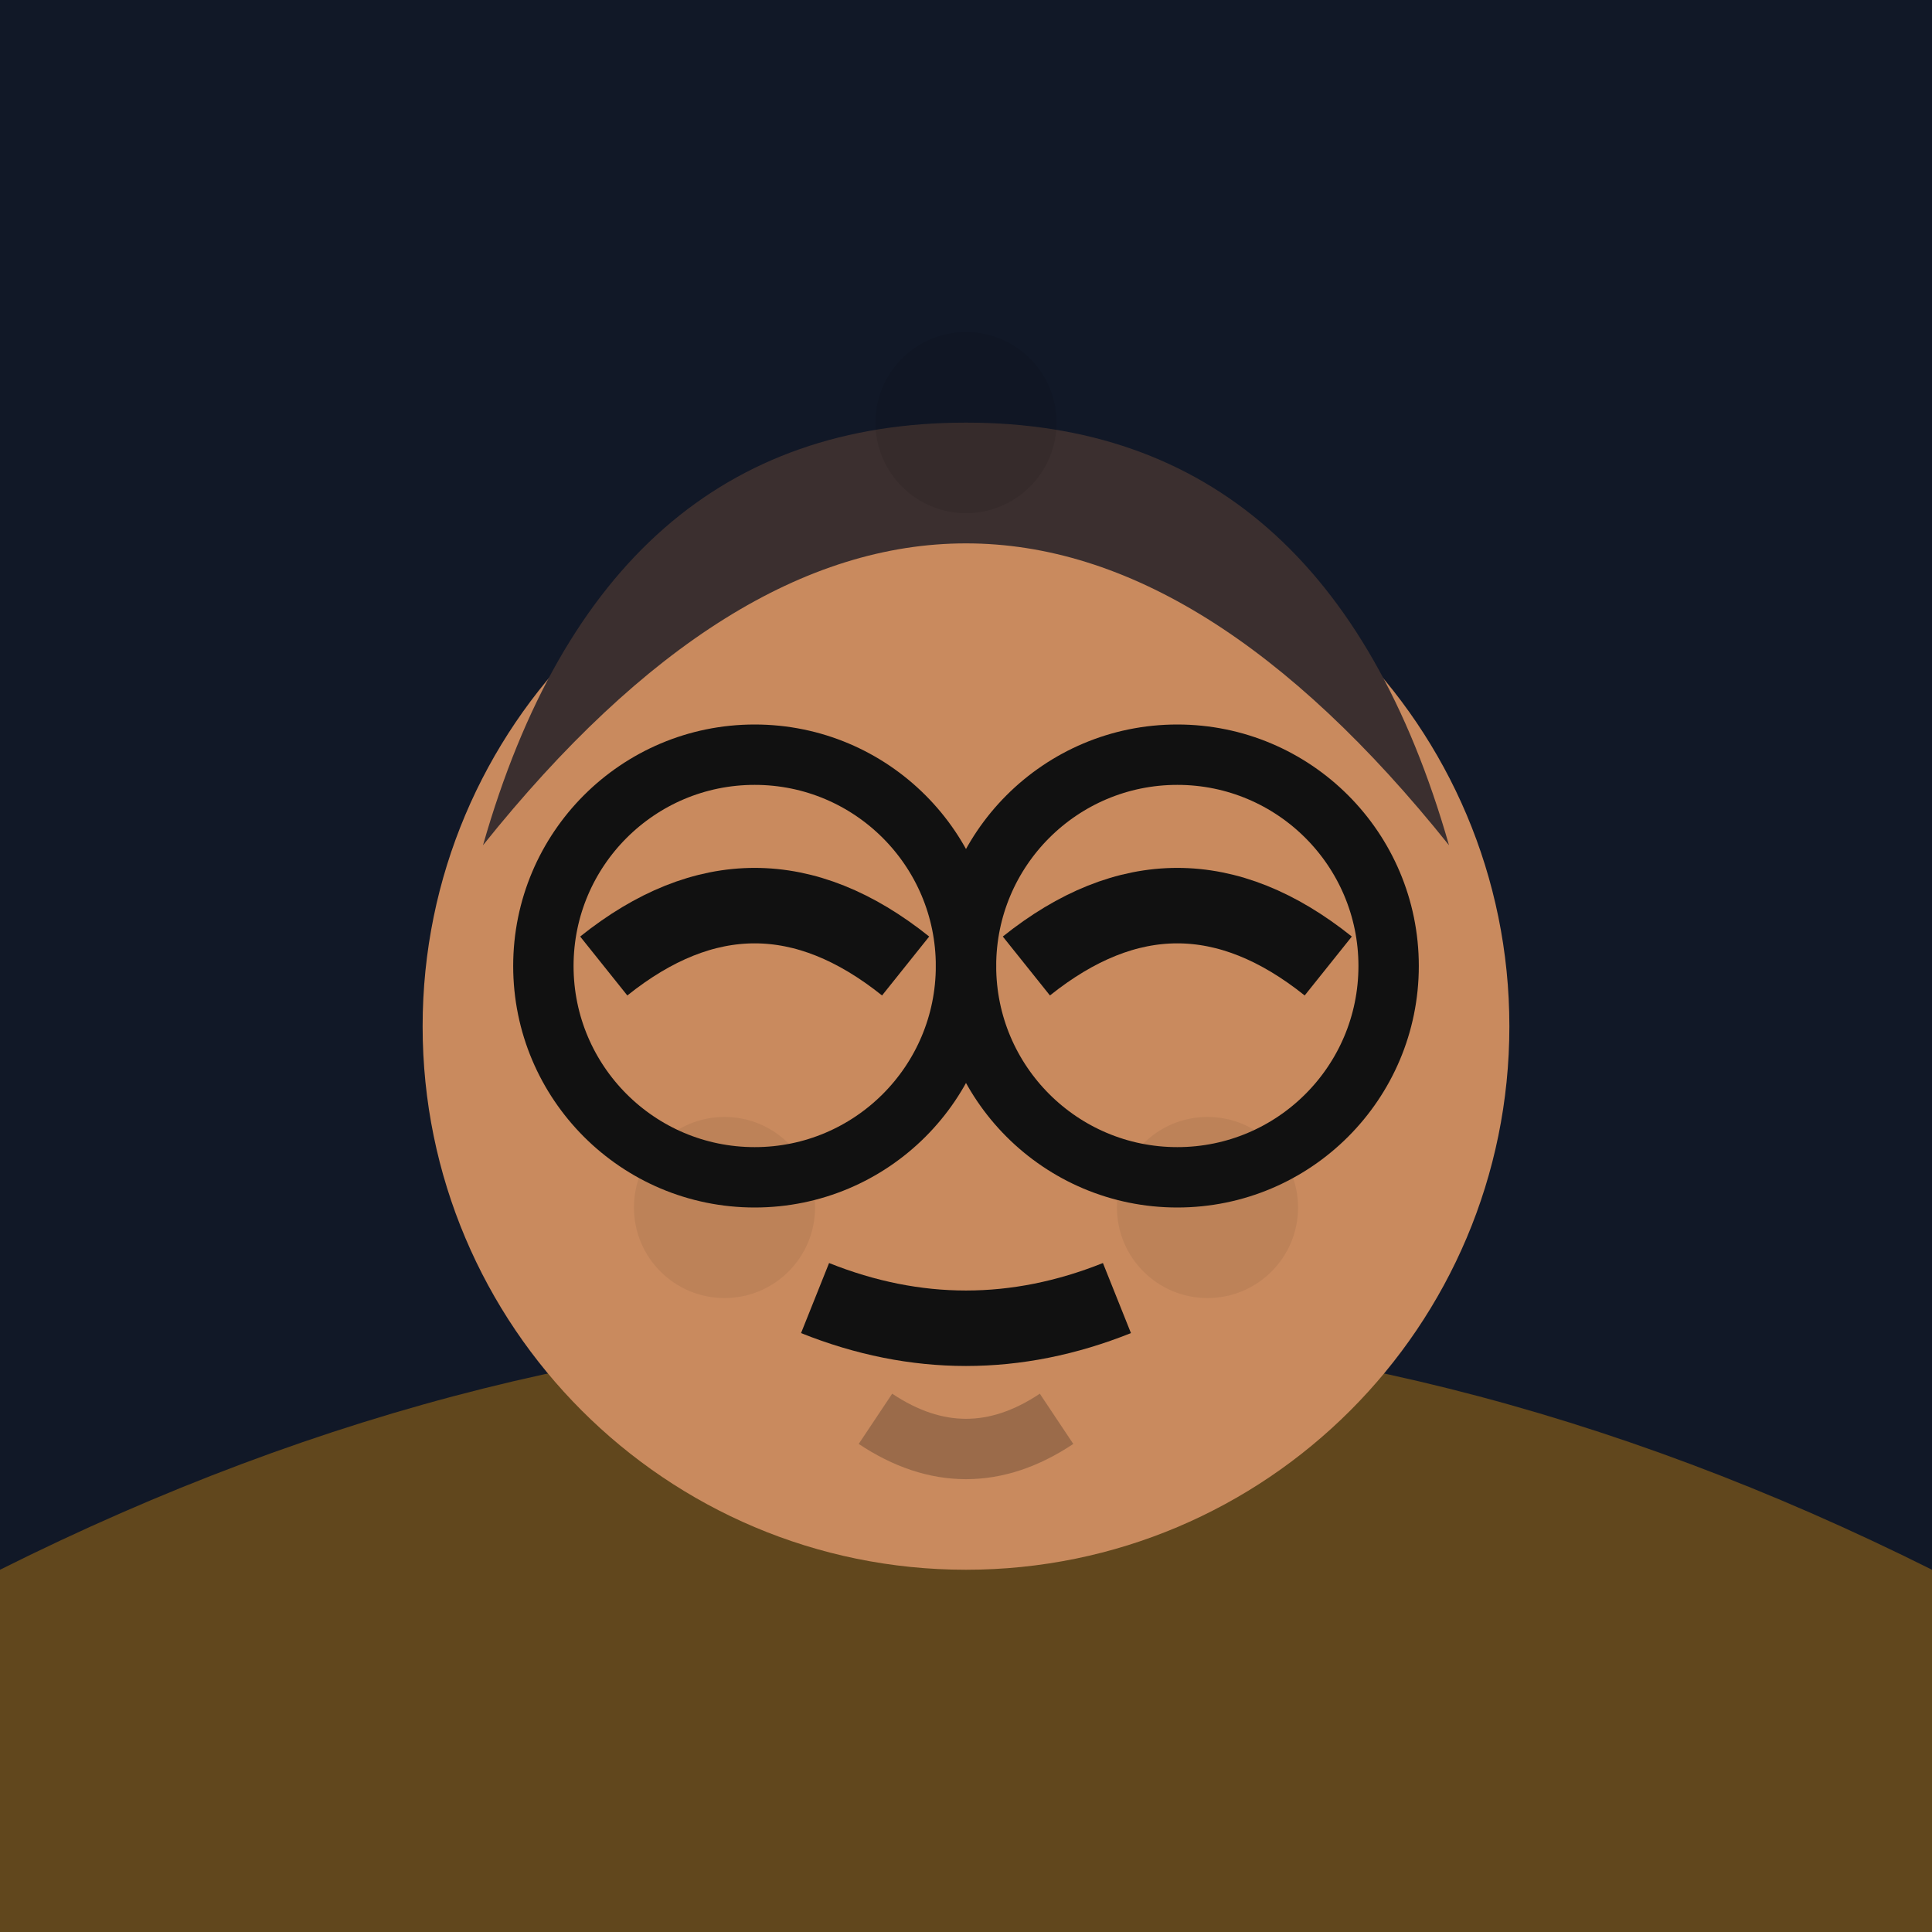
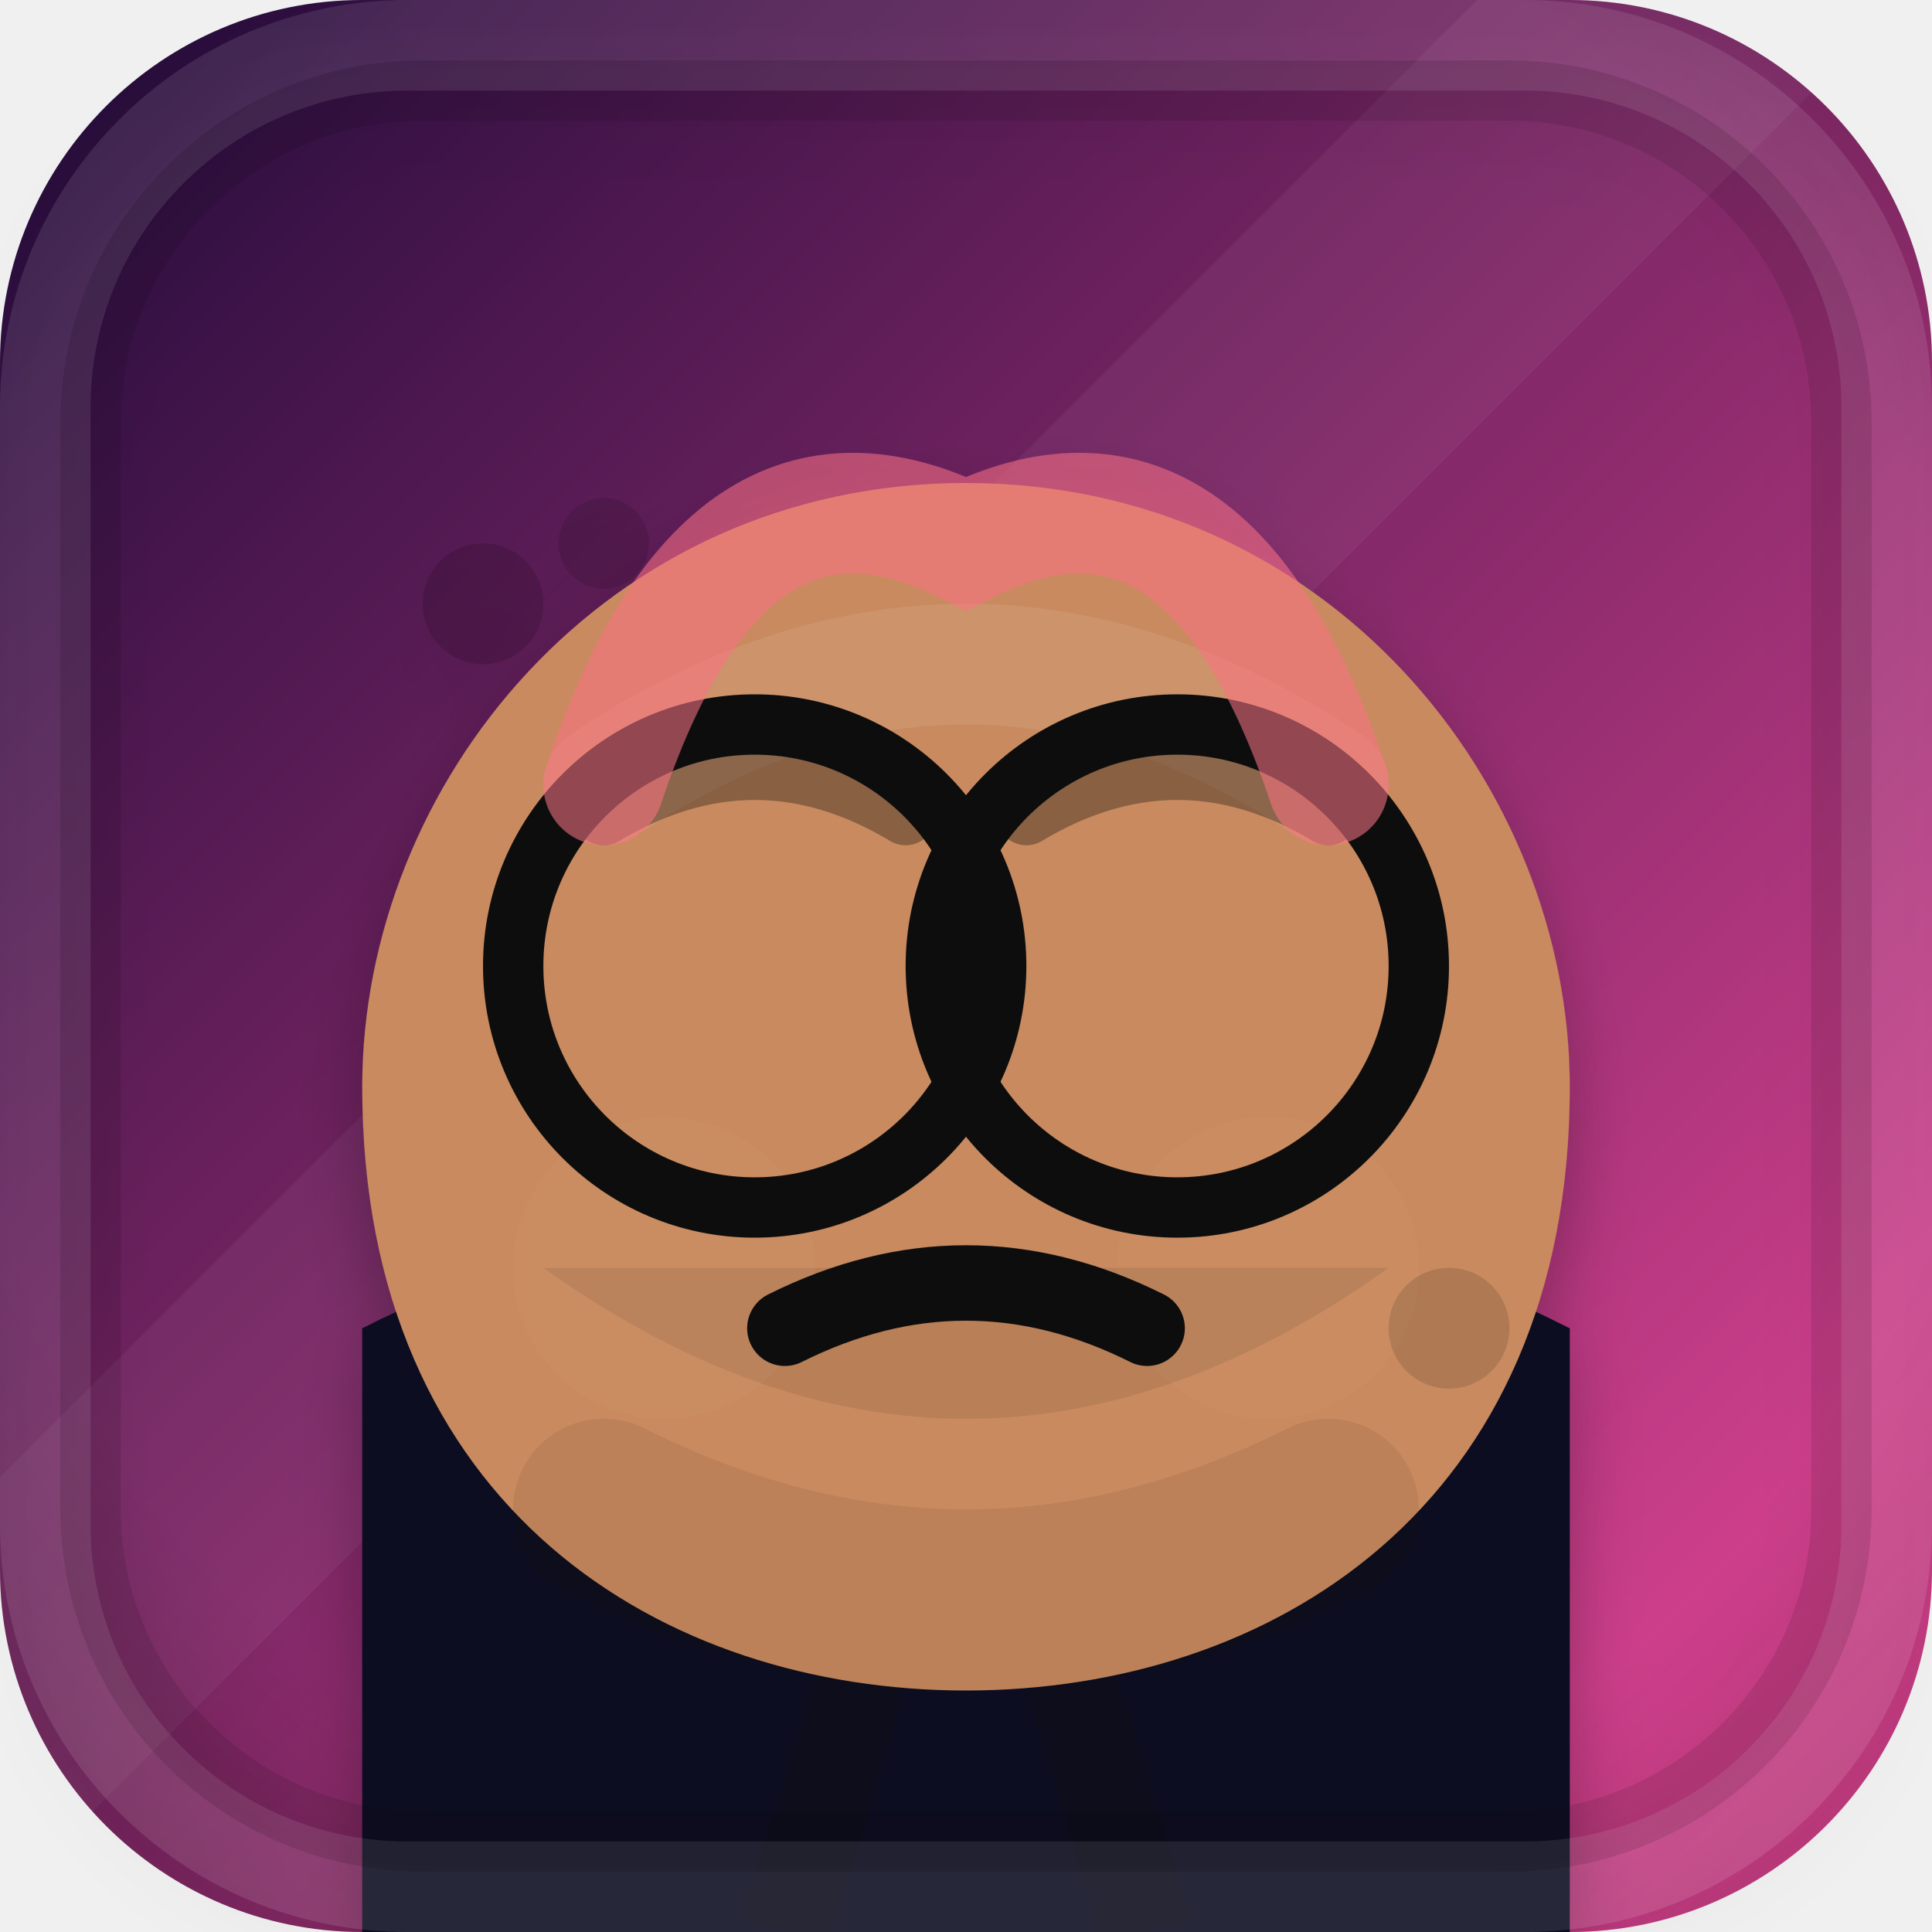
<svg xmlns="http://www.w3.org/2000/svg" width="256" height="256" viewBox="0 0 64 64">
-   <g id="sigil-bg">
-     <rect x="0" y="0" width="64" height="64" fill="#111827" />
-     <path d="M0 52 Q32 36 64 52 V64 H0 Z" fill="#f59e0b" opacity="0.35" />
-   </g>
-   <g id="sigil-avatar">
-     <g id="sigil-face">
-       <circle cx="32" cy="34" r="18" fill="#c98a5e" />
-       <circle cx="24" cy="40" r="3" fill="#000" opacity="0.06" />
-       <circle cx="40" cy="40" r="3" fill="#000" opacity="0.06" />
+   <defs>
+     <linearGradient id="sigil_bg_grad" x1="0" y1="0" x2="1" y2="1">
+       <stop offset="0%" stop-color="#1f0a3a" />
+       <stop offset="100%" stop-color="#ec4899" />
+     </linearGradient>
+     <filter id="sigil_soft_shadow" x="-20%" y="-20%" width="140%" height="140%">
+       <feDropShadow dx="0" dy="1.2" stdDeviation="1.1" flood-color="#000" flood-opacity="0.28" />
+     </filter>
+     <radialGradient id="sigil_vignette" cx="50%" cy="45%" r="70%">
+       <stop offset="0%" stop-color="#000" stop-opacity="0" />
+       <stop offset="75%" stop-color="#000" stop-opacity="0" />
+       <stop offset="100%" stop-color="#000" stop-opacity="0.22" />
+     </radialGradient>
+     <clipPath id="sigil_clip">
+       <rect x="0" y="0" width="64" height="64" rx="12" />
+     </clipPath>
+     <filter id="sigil_frame_shadow" x="-20%" y="-20%" width="140%" height="140%">
+       <feDropShadow dx="0" dy="1" stdDeviation="1.2" flood-color="#000" flood-opacity="0.22" />
+     </filter>
+     <filter id="sigil_laser_glow" x="-40%" y="-40%" width="180%" height="180%">
+       <feGaussianBlur stdDeviation="0.7" />
+     </filter>
+     <filter id="sigil_tint_r">
+       <feColorMatrix type="matrix" values="1 0 0 0 0  0 0 0 0 0  0 0 0 0 0  0 0 0 1 0" />
+     </filter>
+     <filter id="sigil_tint_c">
+       <feColorMatrix type="matrix" values="0 0 0 0 0  0 1 0 0 0  0 0 1 0 0  0 0 0 1 0" />
+     </filter>
+   </defs>
+   <g id="sigil-scene" clip-path="url(#sigil_clip)">
+     <g id="sigil-bg">
+       <rect x="0" y="0" width="64" height="64" rx="12" fill="url(#sigil_bg_grad)" />
+       <path d="M-10 66 L66 -10" stroke="#fff" stroke-width="10" opacity="0.05" />
+       <rect x="0" y="0" width="64" height="64" rx="12" fill="url(#sigil_vignette)" />
    </g>
-     <g id="sigil-eyes">
-       <path d="M20 32 Q25 28 30 32" fill="none" stroke="#111" stroke-width="2.5" />
-       <path d="M34 32 Q39 28 44 32" fill="none" stroke="#111" stroke-width="2.5" />
-     </g>
-     <g id="sigil-mouth">
-       <path d="M27 43 Q32 45 37 43" fill="none" stroke="#111" stroke-width="2.5" />
-       <path d="M29 47 Q32 49 35 47" fill="none" stroke="#111" opacity="0.25" stroke-width="2" />
-     </g>
-     <g id="sigil-top">
-       <path d="M16 28 Q32 8 48 28 Q44 14 32 14 Q20 14 16 28Z" fill="#3b2f2f" />
-       <circle cx="32" cy="14" r="3" fill="#000" opacity="0.08" />
-     </g>
-     <g id="sigil-accessory">
-       <circle cx="25" cy="32" r="7" fill="none" stroke="#111" stroke-width="2" />
-       <circle cx="39" cy="32" r="7" fill="none" stroke="#111" stroke-width="2" />
-       <path d="M32 32 H32" stroke="#111" stroke-width="2" />
+     <g id="sigil-avatar" filter="url(#sigil_soft_shadow)">
+       <g id="sigil-body">
+         <path d="M12 64 V44 Q32 34 52 44 V64 Z" fill="#0b1020" />
+         <path d="M32 44 L26 64" stroke="#000" opacity="0.12" stroke-width="3" />
+         <path d="M32 44 L38 64" stroke="#000" opacity="0.12" stroke-width="3" />
+         <path d="M28 46 Q32 50 36 46" fill="#fff" opacity="0.10" />
+       </g>
+       <g id="sigil-head">
+         <path d="M32 16 C44 16 52 26 52 36 C52 50 42 56 32 56 C22 56 12 50 12 36 C12 26 20 16 32 16 Z" fill="#c98a5e" />
+         <path d="M18 42 Q32 52 46 42" fill="#000" opacity="0.08" />
+         <path d="M20 26 Q32 18 44 26" fill="none" stroke="#fff" opacity="0.08" stroke-width="4" stroke-linecap="round" />
+         <path d="M20 50 Q32 56 44 50" fill="none" stroke="#000" opacity="0.07" stroke-width="6" stroke-linecap="round" />
+         <circle cx="22" cy="42" r="5" fill="#fff" opacity="0.030" />
+         <circle cx="42" cy="42" r="5" fill="#fff" opacity="0.022" />
+       </g>
+       <g id="sigil-brows">
+         <path d="M20 27 Q25 24 30 27" fill="none" stroke="#111" stroke-width="2" stroke-linecap="round" opacity="0.35" />
+         <path d="M34 27 Q39 24 44 27" fill="none" stroke="#111" stroke-width="2" stroke-linecap="round" opacity="0.35" />
+       </g>
+       <g id="sigil-eyes">
+         <circle cx="25" cy="32" r="8" fill="none" stroke="#111" stroke-width="2" />
+         <circle cx="39" cy="32" r="8" fill="none" stroke="#111" stroke-width="2" />
+         <path d="M33 32 H31" stroke="#111" stroke-width="2" />
+       </g>
+       <g id="sigil-mouth">
+         <path d="M26 44 Q32 41 38 44" fill="none" stroke="#111" stroke-width="2.5" stroke-linecap="round" />
+       </g>
+       <g id="sigil-hat">
+         <path d="M20 26 Q24 14 32 18 Q40 14 44 26" fill="none" stroke="#fb7185" stroke-width="4" opacity="0.55" stroke-linecap="round" />
+       </g>
+       <g id="sigil-fx">
+         <circle cx="16" cy="20" r="2" fill="#111" opacity="0.14" />
+         <circle cx="20" cy="18" r="1.5" fill="#111" opacity="0.12" />
+         <circle cx="48" cy="44" r="2" fill="#111" opacity="0.14" />
+       </g>
    </g>
  </g>
+   <g id="sigil-frame" filter="url(#sigil_frame_shadow)">
+     <rect x="1.5" y="1.5" width="61" height="61" rx="12" fill="none" stroke="#fff" stroke-width="3" opacity="0.10" />
+     <rect x="3" y="3" width="58" height="58" rx="11" fill="none" stroke="#000" stroke-width="2" opacity="0.10" />
+   </g>
</svg>
